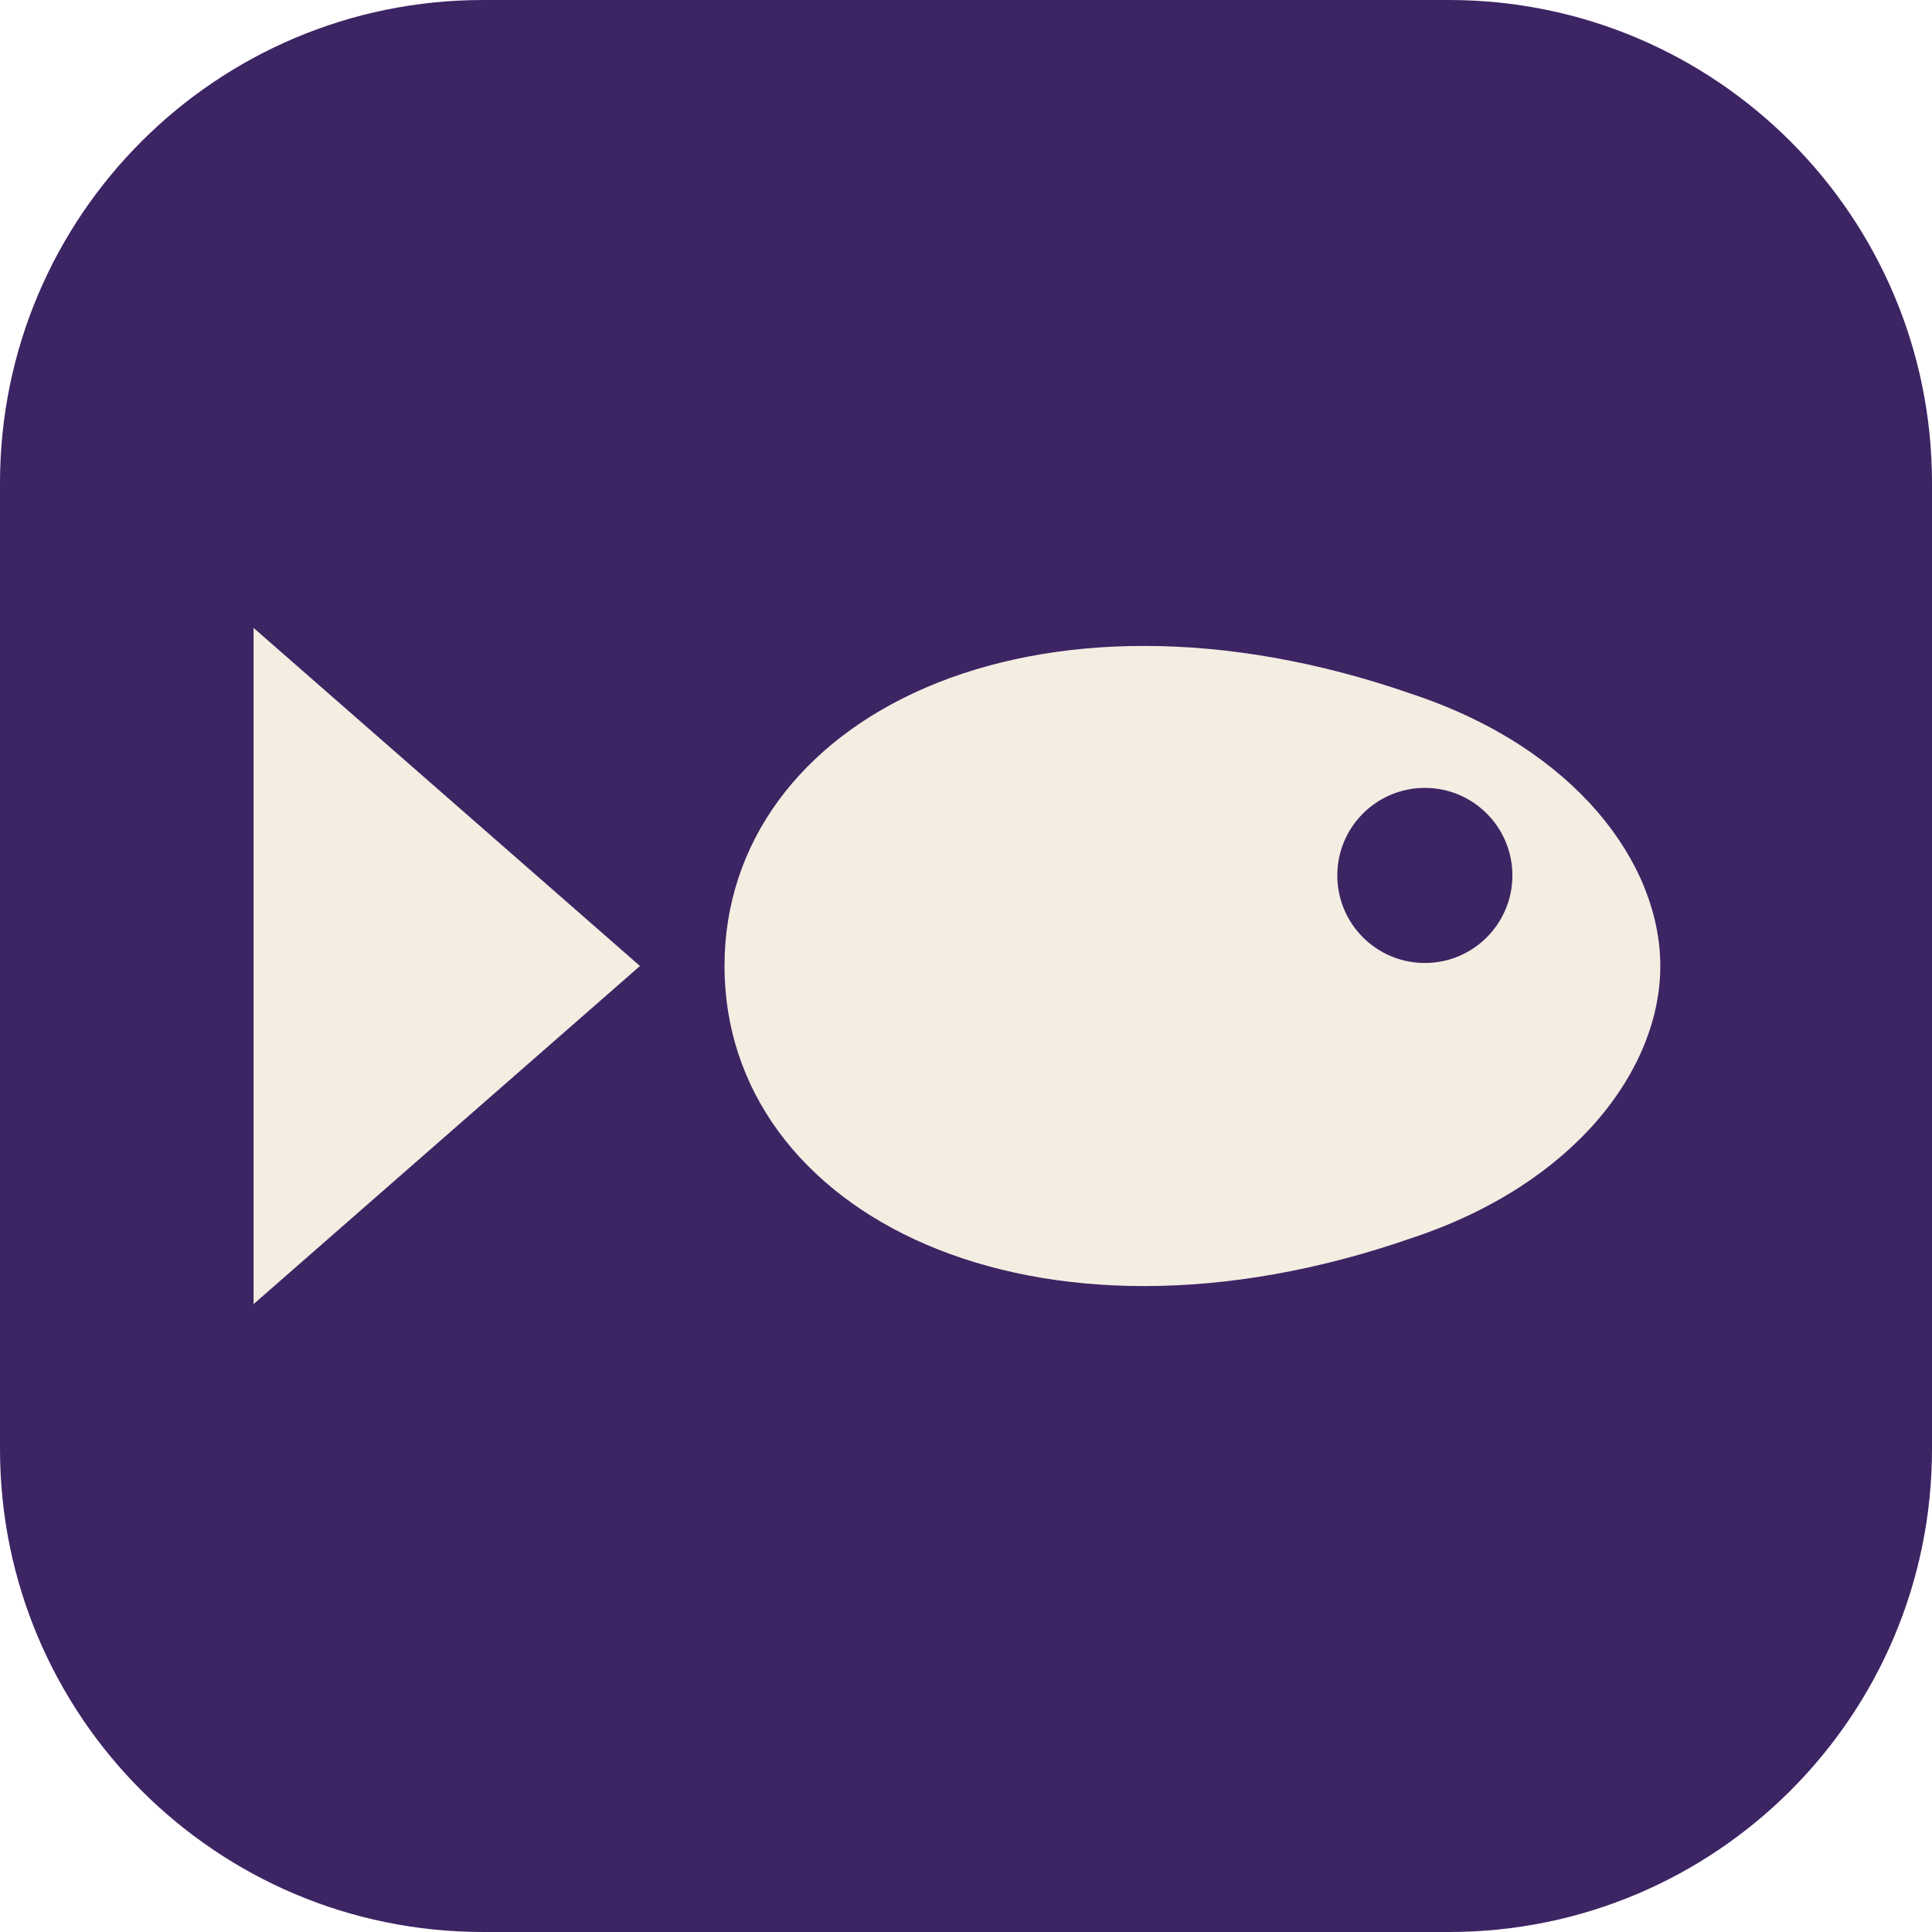
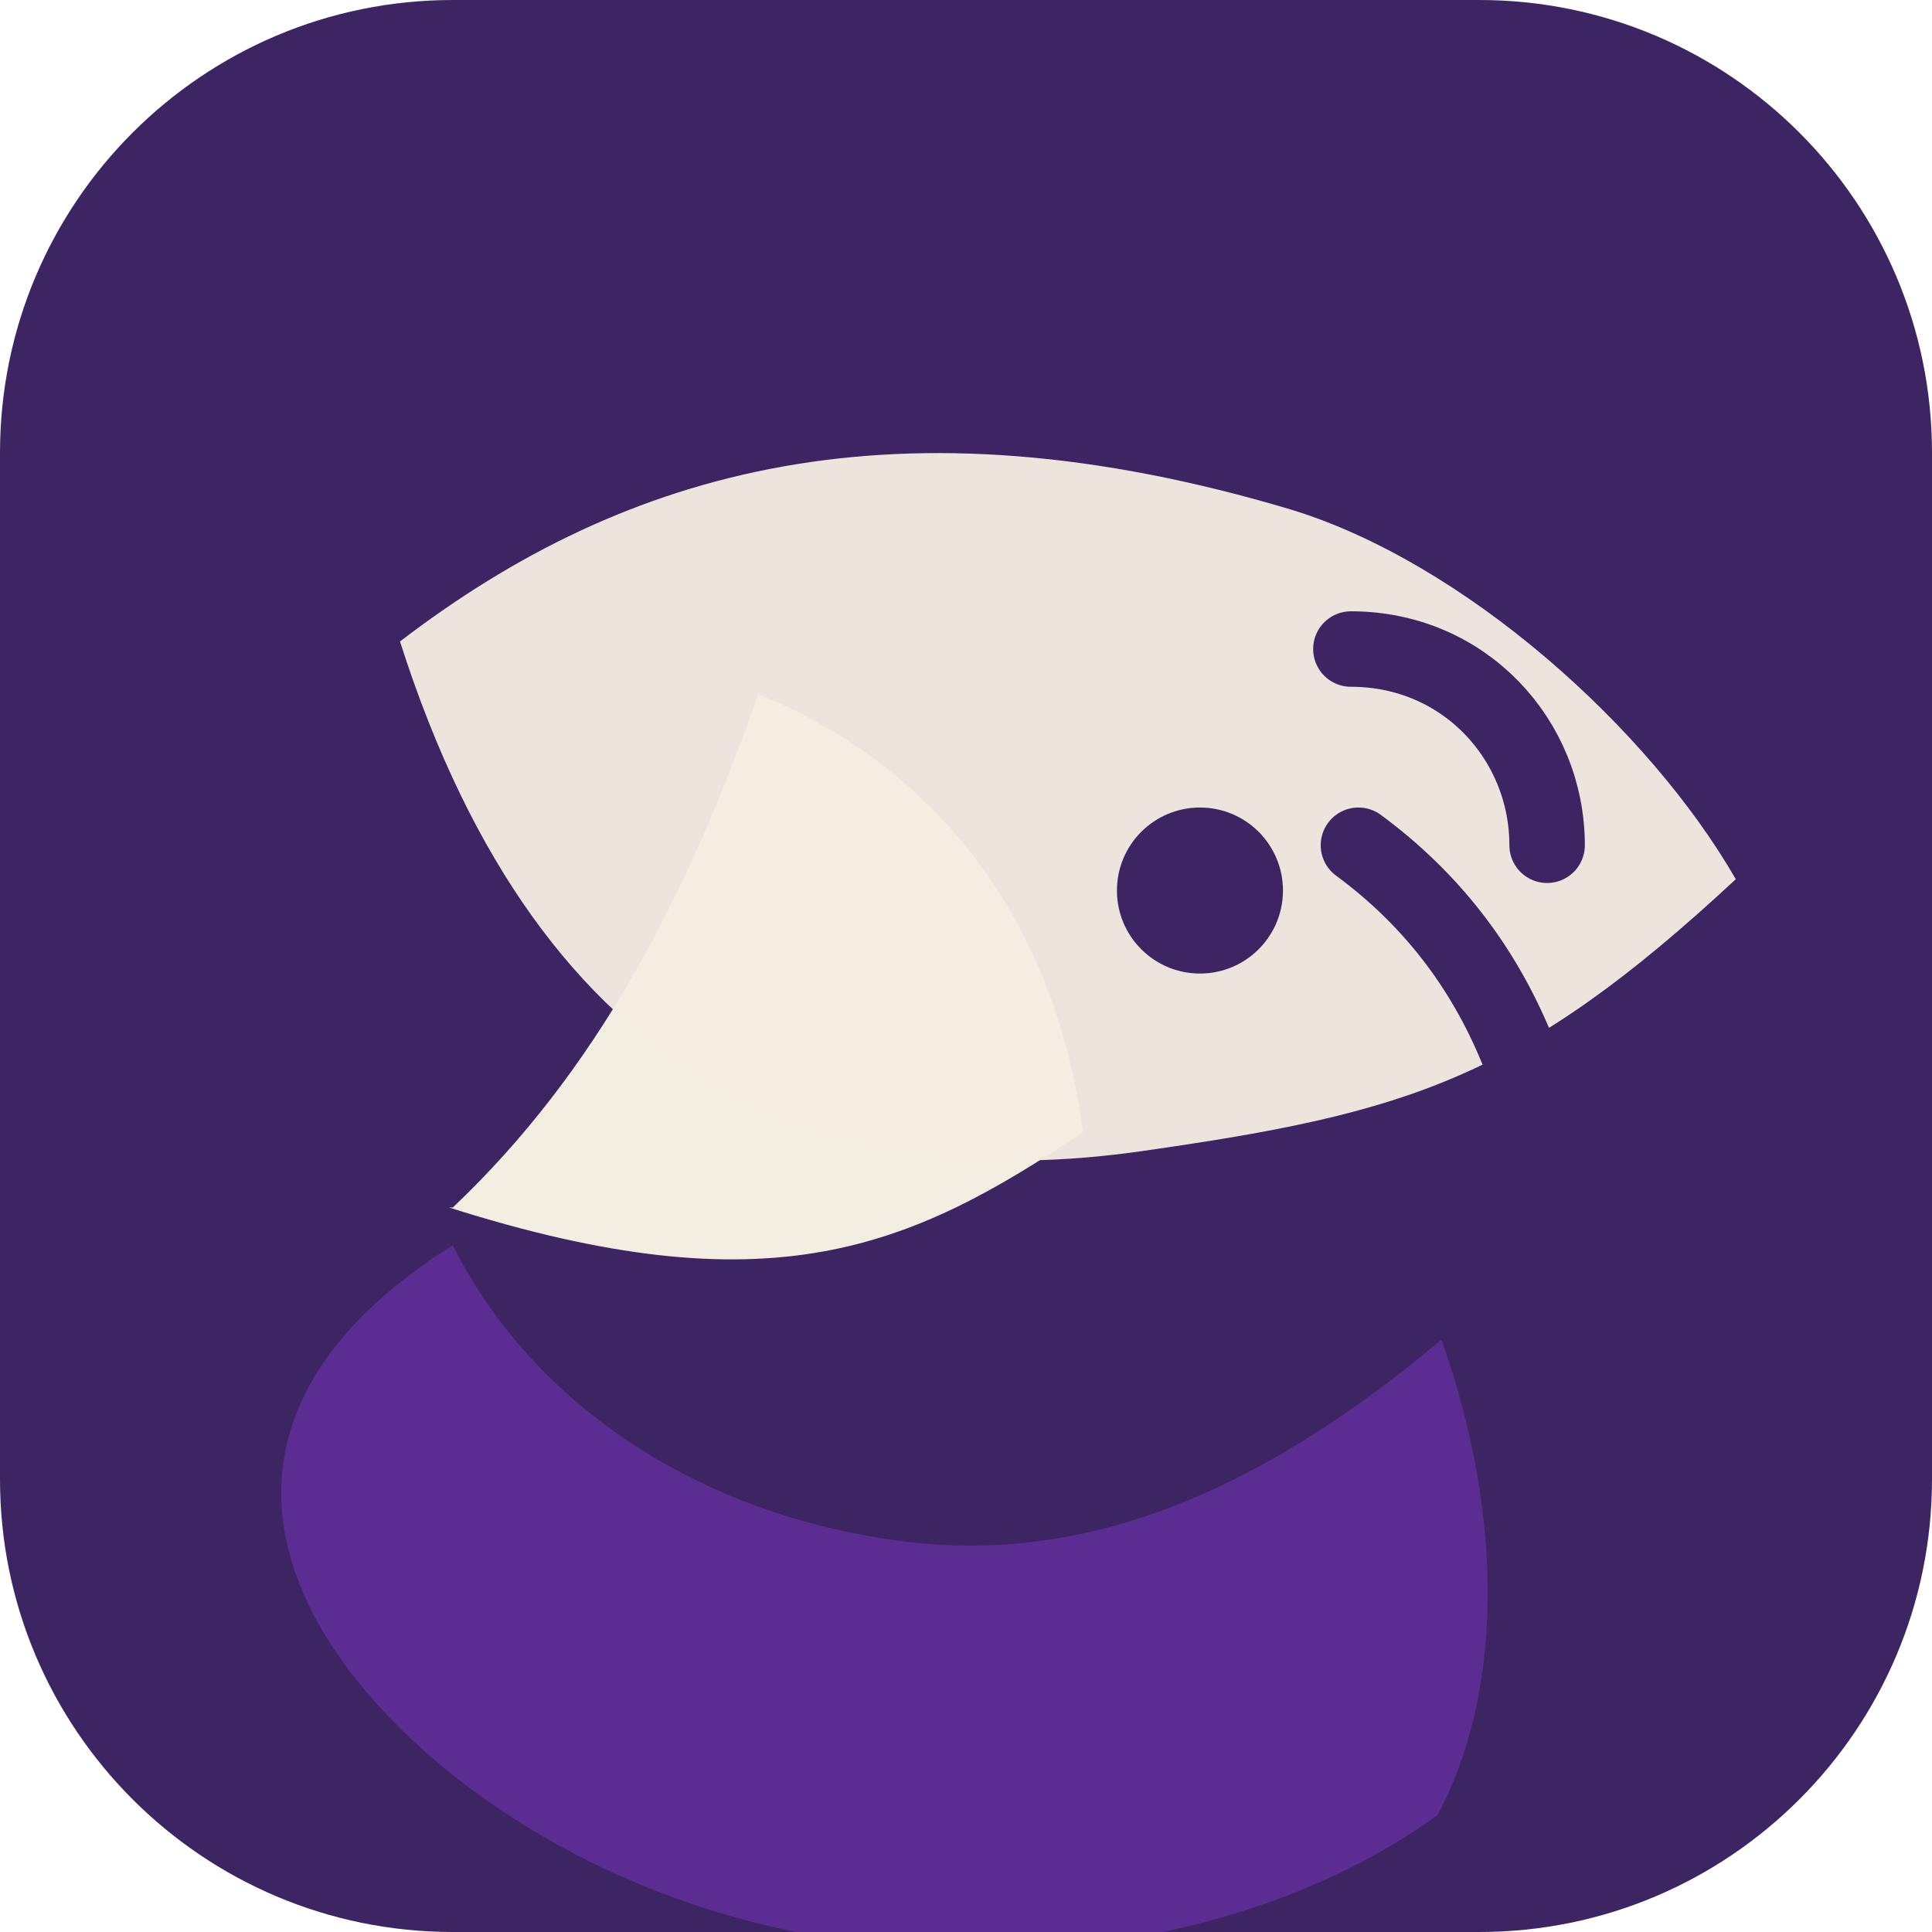
- <svg xmlns="http://www.w3.org/2000/svg" viewBox="0 0 32 32">
-   <rect width="32" height="32" rx="8" fill="#3D2463" />
-   <path fill="#F4EDE2" d="M4.2 10.4 10.6 16 4.2 21.6V10.4z" />
-   <path fill="#F4EDE2" d="M12 16c0-4.1 5.1-6.7 11.4-4.5 2.7.9 4.1 2.8 4.1 4.5s-1.4 3.6-4.1 4.5C17.1 22.7 12 20.1 12 16z" />
-   <circle cx="23.6" cy="14.5" r="1.45" fill="#3D2463" />
+ <svg xmlns="http://www.w3.org/2000/svg" viewBox="0 0 512 512">
+   <rect width="512" height="512" rx="120" fill="#3D2463" />
+   <path d="M120 320c38-36 62-82 81-136 44 18 78 56 86 116-46 31-83 47-168 20Z" fill="#F4EDE2" />
+   <path d="M106 170c60-46 132-66 236-35 46 14 95 58 118 98-57 53-87 62-157 72-83 12-159-16-197-135Z" fill="#F4EDE2" fill-opacity="0.96" />
+   <path d="M120 330c21 42 66 73 124 79 44 4 88-12 138-54 17 48 16 94-1 126-66 48-185 52-264-13-50-42-64-96 3-138Z" fill="#5B2C91" />
+   <circle cx="318" cy="236" r="22" fill="#3D2463" />
+   <path d="M358 172c30 0 52 24 52 52" fill="none" stroke="#3D2463" stroke-width="20" stroke-linecap="round" />
+   <path d="M360 224c19 14 33 32 42 54" fill="none" stroke="#3D2463" stroke-width="20" stroke-linecap="round" />
</svg>
